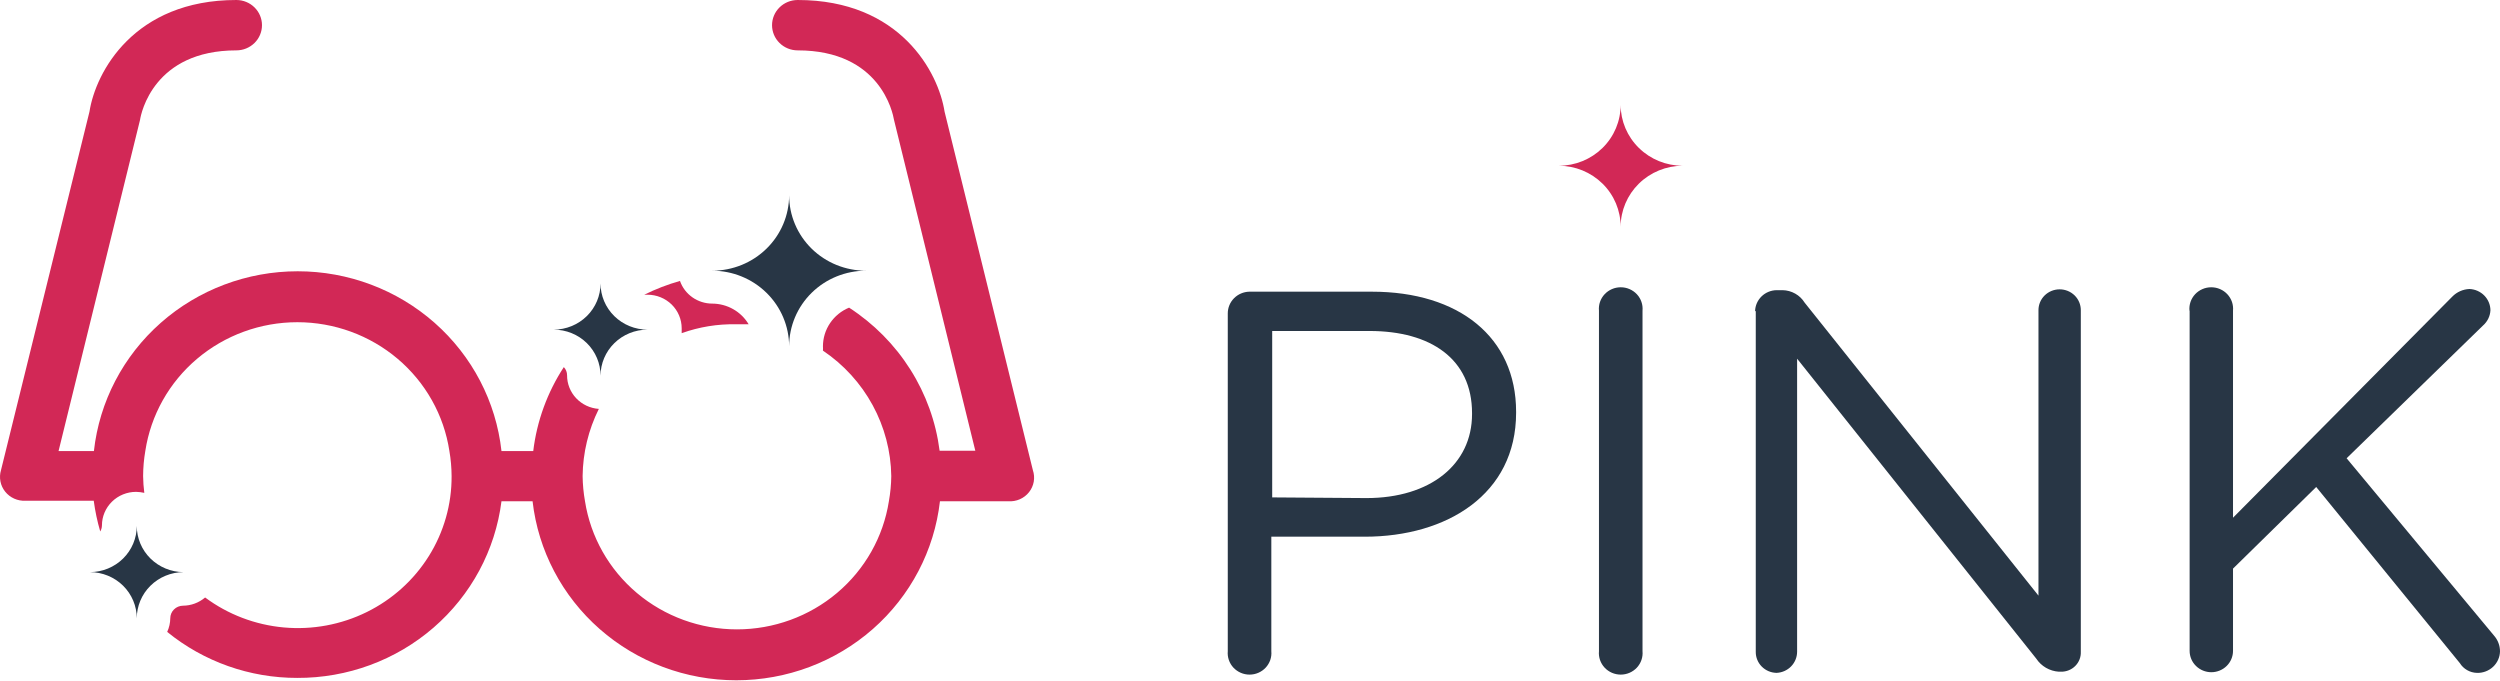
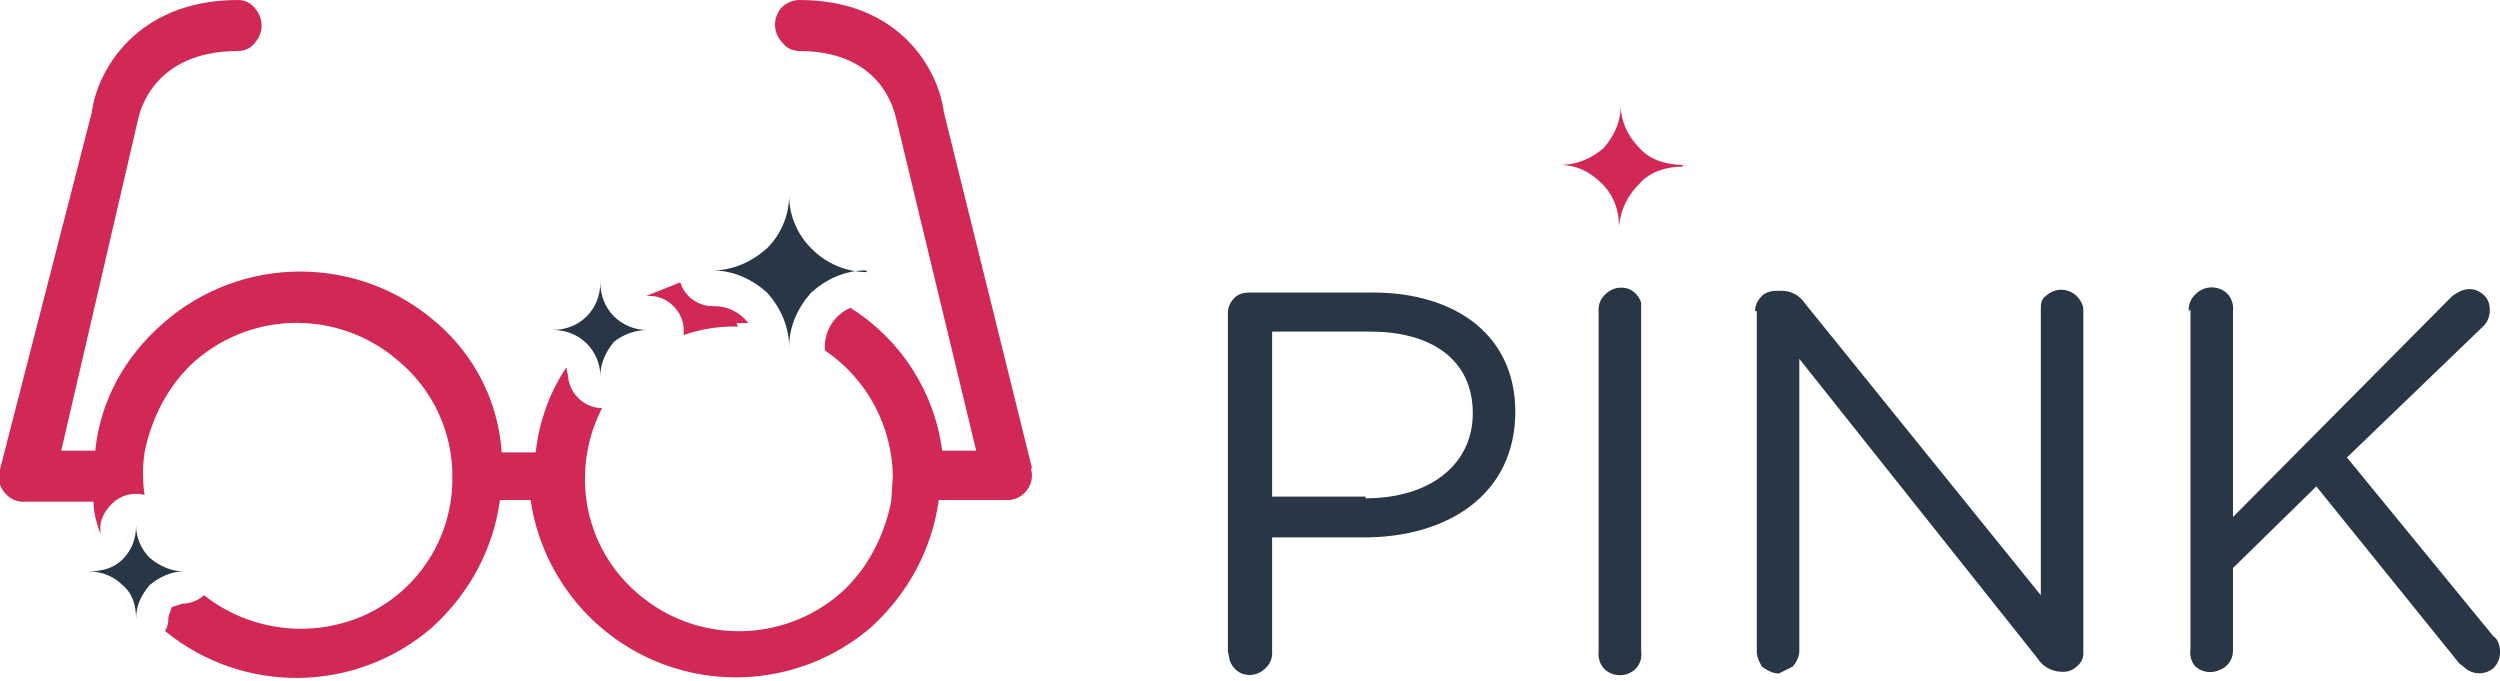
- <svg xmlns="http://www.w3.org/2000/svg" width="147" height="40" viewBox="0 0 147 40" fill="none">
-   <path d="M72.193 18.425C72.193 18.092 72.326 17.773 72.562 17.535C72.799 17.297 73.12 17.159 73.459 17.151H80.67C85.783 17.151 89.147 19.827 89.147 24.211V24.27C89.147 29.069 85.07 31.558 80.248 31.558H74.754V38.292C74.77 38.466 74.749 38.642 74.692 38.808C74.634 38.974 74.543 39.127 74.422 39.257C74.302 39.386 74.155 39.489 73.992 39.56C73.829 39.631 73.652 39.667 73.474 39.667C73.295 39.667 73.119 39.631 72.956 39.56C72.793 39.489 72.646 39.386 72.525 39.257C72.405 39.127 72.313 38.974 72.256 38.808C72.199 38.642 72.177 38.466 72.193 38.292V18.425ZM80.349 29.287C84.095 29.287 86.556 27.312 86.556 24.349V24.29C86.556 21.111 84.135 19.462 80.53 19.462H74.805V29.247L80.349 29.287Z" fill="#283645" />
-   <path d="M94.019 18.267C94.003 18.092 94.024 17.916 94.081 17.75C94.139 17.584 94.23 17.431 94.351 17.302C94.471 17.173 94.618 17.07 94.781 16.999C94.944 16.928 95.121 16.892 95.299 16.892C95.478 16.892 95.654 16.928 95.817 16.999C95.981 17.07 96.127 17.173 96.248 17.302C96.368 17.431 96.46 17.584 96.517 17.75C96.574 17.916 96.596 18.092 96.58 18.267V38.291C96.596 38.466 96.574 38.642 96.517 38.808C96.46 38.974 96.368 39.127 96.248 39.257C96.127 39.386 95.981 39.489 95.817 39.56C95.654 39.63 95.478 39.667 95.299 39.667C95.121 39.667 94.944 39.63 94.781 39.56C94.618 39.489 94.471 39.386 94.351 39.257C94.23 39.127 94.139 38.974 94.081 38.808C94.024 38.642 94.003 38.466 94.019 38.291V18.267Z" fill="#283645" />
-   <path d="M103.199 18.296C103.206 17.97 103.343 17.659 103.579 17.428C103.815 17.198 104.132 17.067 104.464 17.062H104.816C105.077 17.067 105.332 17.137 105.559 17.265C105.785 17.392 105.975 17.574 106.111 17.793L119.862 35.023V18.237C119.862 17.912 119.993 17.601 120.226 17.371C120.46 17.142 120.777 17.013 121.107 17.013C121.437 17.013 121.754 17.142 121.988 17.371C122.221 17.601 122.352 17.912 122.352 18.237V38.331C122.358 38.483 122.332 38.636 122.275 38.778C122.219 38.921 122.134 39.05 122.025 39.159C121.916 39.269 121.785 39.355 121.641 39.412C121.497 39.47 121.343 39.499 121.187 39.496H121.057C120.79 39.478 120.531 39.399 120.301 39.265C120.071 39.131 119.876 38.947 119.731 38.726L105.67 21.091V38.331C105.667 38.649 105.541 38.954 105.317 39.184C105.093 39.413 104.788 39.55 104.464 39.565C104.136 39.56 103.823 39.427 103.593 39.196C103.363 38.965 103.236 38.654 103.239 38.331V18.296H103.199Z" fill="#283645" />
-   <path d="M128.74 18.267C128.724 18.092 128.746 17.916 128.803 17.75C128.86 17.584 128.952 17.431 129.072 17.302C129.193 17.173 129.339 17.07 129.503 16.999C129.666 16.928 129.842 16.892 130.021 16.892C130.199 16.892 130.376 16.928 130.539 16.999C130.702 17.07 130.849 17.173 130.969 17.302C131.09 17.431 131.181 17.584 131.239 17.75C131.296 17.916 131.317 18.092 131.301 18.267V30.442L144.198 17.438C144.462 17.169 144.822 17.009 145.202 16.993C145.531 17.006 145.842 17.142 146.072 17.373C146.302 17.605 146.433 17.914 146.438 18.238C146.43 18.406 146.39 18.571 146.317 18.723C146.245 18.876 146.142 19.013 146.016 19.126L137.981 26.946L146.648 37.373C146.875 37.631 147 37.961 147 38.301C146.996 38.472 146.958 38.64 146.887 38.797C146.817 38.953 146.716 39.094 146.59 39.211C146.464 39.329 146.315 39.42 146.153 39.481C145.991 39.542 145.818 39.571 145.644 39.565C145.441 39.56 145.243 39.505 145.068 39.404C144.892 39.304 144.745 39.163 144.64 38.993L136.193 28.635L131.301 33.434V38.272C131.301 38.437 131.268 38.599 131.204 38.752C131.14 38.904 131.046 39.042 130.928 39.158C130.809 39.275 130.669 39.367 130.514 39.43C130.359 39.493 130.193 39.526 130.026 39.526C129.858 39.526 129.692 39.493 129.538 39.43C129.383 39.367 129.242 39.275 129.124 39.158C129.005 39.042 128.911 38.904 128.847 38.752C128.783 38.599 128.75 38.437 128.75 38.272V18.267H128.74Z" fill="#283645" />
-   <path d="M98.94 9.746C97.975 9.746 97.049 9.37 96.366 8.699C95.682 8.029 95.297 7.12 95.294 6.171C95.294 7.119 94.911 8.029 94.229 8.699C93.547 9.369 92.623 9.746 91.658 9.746C92.624 9.748 93.548 10.127 94.23 10.799C94.912 11.471 95.294 12.381 95.294 13.33C95.297 12.38 95.682 11.47 96.365 10.799C97.048 10.127 97.974 9.748 98.94 9.746Z" fill="#D22856" />
-   <path d="M43.287 19.067C43.538 19.067 43.779 19.067 44.02 19.067C43.802 18.699 43.49 18.393 43.114 18.18C42.739 17.967 42.314 17.854 41.881 17.852C41.463 17.852 41.055 17.723 40.715 17.484C40.374 17.245 40.118 16.908 39.983 16.519C39.259 16.724 38.556 16.995 37.883 17.329H38.074C38.607 17.329 39.118 17.537 39.495 17.907C39.871 18.277 40.083 18.78 40.083 19.303C40.088 19.399 40.088 19.494 40.083 19.59C41.109 19.222 42.195 19.045 43.287 19.067Z" fill="#D22856" />
-   <path d="M60.733 27.647L55.541 6.566C55.179 4.246 52.929 0 46.903 0C46.503 0 46.12 0.156 45.837 0.434C45.555 0.712 45.396 1.088 45.396 1.481C45.396 1.874 45.555 2.251 45.837 2.528C46.12 2.806 46.503 2.962 46.903 2.962C51.774 2.962 52.497 6.645 52.568 7.05L57.348 26.502H55.249C55.032 24.805 54.444 23.174 53.525 21.722C52.606 20.27 51.378 19.031 49.926 18.089C49.471 18.277 49.083 18.593 48.81 18.997C48.536 19.401 48.39 19.875 48.389 20.36C48.395 20.446 48.395 20.531 48.389 20.617C49.611 21.44 50.613 22.54 51.312 23.824C52.011 25.107 52.387 26.537 52.407 27.993C52.401 28.489 52.354 28.985 52.266 29.474C51.938 31.571 50.856 33.484 49.217 34.866C47.579 36.247 45.491 37.007 43.332 37.007C41.173 37.007 39.086 36.247 37.447 34.866C35.809 33.484 34.727 31.571 34.398 29.474C34.311 28.985 34.264 28.489 34.258 27.993C34.273 26.623 34.599 25.274 35.212 24.043C34.704 24.008 34.228 23.785 33.881 23.418C33.535 23.052 33.342 22.569 33.344 22.068C33.345 21.889 33.277 21.716 33.153 21.585C32.181 23.075 31.566 24.763 31.355 26.521H29.487C29.166 23.617 27.766 20.932 25.554 18.981C23.343 17.03 20.476 15.951 17.504 15.951C14.533 15.951 11.666 17.03 9.455 18.981C7.243 20.932 5.843 23.617 5.522 26.521H3.443L8.234 7.05C8.294 6.645 9.047 2.962 13.899 2.962C14.298 2.962 14.681 2.806 14.964 2.528C15.246 2.251 15.405 1.874 15.405 1.481C15.405 1.088 15.246 0.712 14.964 0.434C14.681 0.156 14.298 0 13.899 0C7.872 0 5.623 4.246 5.261 6.566L0.058 27.647C-0.006 27.862 -0.017 28.088 0.026 28.308C0.068 28.528 0.164 28.734 0.305 28.91C0.445 29.086 0.627 29.226 0.834 29.319C1.041 29.412 1.267 29.455 1.495 29.444H5.512C5.594 30.055 5.721 30.659 5.894 31.251C5.957 31.143 5.992 31.021 5.994 30.896C5.994 30.372 6.206 29.87 6.583 29.499C6.959 29.129 7.47 28.921 8.003 28.921C8.165 28.925 8.327 28.945 8.485 28.98C8.443 28.653 8.419 28.323 8.415 27.993C8.417 27.496 8.461 27.001 8.545 26.512C8.867 24.407 9.946 22.486 11.587 21.098C13.227 19.71 15.32 18.946 17.484 18.946C19.649 18.946 21.742 19.71 23.382 21.098C25.022 22.486 26.102 24.407 26.423 26.512C26.508 27.001 26.551 27.496 26.554 27.993C26.564 29.651 26.102 31.278 25.22 32.691C24.338 34.105 23.072 35.247 21.564 35.99C20.056 36.733 18.367 37.046 16.688 36.894C15.008 36.742 13.406 36.132 12.061 35.132C11.698 35.441 11.235 35.613 10.755 35.615C10.557 35.618 10.368 35.697 10.229 35.836C10.09 35.974 10.012 36.161 10.012 36.356C10.009 36.632 9.947 36.905 9.831 37.156C11.98 38.907 14.684 39.864 17.474 39.861C20.422 39.874 23.273 38.824 25.486 36.91C27.7 34.995 29.123 32.35 29.487 29.474H31.315C31.646 32.369 33.05 35.043 35.259 36.985C37.469 38.927 40.328 40 43.292 40C46.256 40 49.115 38.927 51.325 36.985C53.534 35.043 54.938 32.369 55.269 29.474H59.287C59.519 29.49 59.752 29.45 59.965 29.357C60.177 29.264 60.364 29.121 60.507 28.94C60.65 28.76 60.745 28.547 60.785 28.322C60.824 28.096 60.806 27.864 60.733 27.647Z" fill="#D22856" />
-   <path d="M50.92 15.917C50.327 15.918 49.74 15.804 49.191 15.582C48.643 15.36 48.145 15.034 47.725 14.622C47.305 14.21 46.972 13.721 46.745 13.182C46.518 12.644 46.401 12.066 46.401 11.483C46.398 12.66 45.921 13.788 45.073 14.619C44.226 15.45 43.078 15.917 41.881 15.917C43.079 15.919 44.227 16.388 45.074 17.221C45.921 18.054 46.398 19.183 46.401 20.36C46.401 19.182 46.877 18.052 47.724 17.218C48.572 16.385 49.722 15.917 50.92 15.917Z" fill="#283645" />
-   <path d="M38.074 19.383C37.342 19.383 36.639 19.097 36.121 18.587C35.603 18.078 35.312 17.388 35.312 16.668C35.312 17.386 35.023 18.075 34.507 18.584C33.991 19.093 33.291 19.38 32.56 19.383C33.29 19.383 33.99 19.668 34.506 20.175C35.022 20.683 35.312 21.371 35.312 22.088C35.315 21.37 35.607 20.682 36.125 20.175C36.642 19.668 37.343 19.383 38.074 19.383Z" fill="#283645" />
-   <path d="M10.785 33.641C10.056 33.635 9.359 33.347 8.845 32.838C8.331 32.33 8.043 31.642 8.043 30.925C8.043 31.644 7.753 32.333 7.238 32.842C6.722 33.351 6.022 33.638 5.291 33.641C6.022 33.643 6.722 33.931 7.238 34.439C7.753 34.948 8.043 35.638 8.043 36.356C8.043 35.639 8.331 34.952 8.845 34.443C9.359 33.934 10.056 33.646 10.785 33.641Z" fill="#283645" />
+ <svg xmlns="http://www.w3.org/2000/svg" width="147" height="40" fill="none">
+   <path d="M72.2 18.4c0-.3.1-.6.4-.9.2-.2.5-.3.9-.3h7.2c5 0 8.4 2.6 8.4 7 0 4.9-4 7.4-8.9 7.4h-5.4v6.7a1.2 1.2 0 01-.4 1 1.3 1.3 0 01-1.4.3 1.3 1.3 0 01-.7-.8l-.1-.5V18.4zm8.1 10.9c3.8 0 6.3-2 6.3-5 0-3.2-2.5-4.8-6-4.8h-5.8v9.7h5.5zM94 18.3a1.2 1.2 0 01.4-1 1.3 1.3 0 011.4-.3 1.3 1.3 0 01.7.8v20.5a1.2 1.2 0 01-.3 1 1.3 1.3 0 01-.9.4 1.3 1.3 0 01-1-.4 1.3 1.3 0 01-.3-1v-20zM103.2 18.3c0-.3.1-.6.4-.9.2-.2.5-.3.9-.3h.3a1.6 1.6 0 011.3.7L120 35V18.2c0-.3 0-.6.3-.8a1.3 1.3 0 011.8 0c.2.2.4.5.4.8v20.1a1 1 0 01-.4.9 1.1 1.1 0 01-.8.3h-.1a1.7 1.7 0 01-1.4-.8l-14-17.6v17.2c0 .3-.2.7-.4.9l-.8.4c-.4 0-.7-.2-1-.4-.1-.2-.3-.5-.3-.9v-20zM128.7 18.3a1.2 1.2 0 01.4-1 1.3 1.3 0 011-.4 1.3 1.3 0 01.9.4 1.3 1.3 0 01.3 1v12.1l12.9-13c.3-.2.6-.4 1-.4.3 0 .6.1.9.4.2.2.3.5.3.8a1.3 1.3 0 01-.4 1l-8 7.7 8.6 10.5c.3.2.4.6.4.9a1.3 1.3 0 01-.4 1 1.3 1.3 0 01-1.5.1l-.5-.4-8.4-10.4-4.9 4.8v4.9a1.2 1.2 0 01-.8 1.1 1.3 1.3 0 01-1.4-.2 1.2 1.2 0 01-.3-1v-20z" fill="#283645" />
+   <path d="M99 9.7c-1 0-2-.3-2.6-1-.7-.7-1.1-1.6-1.1-2.5 0 1-.4 1.8-1 2.5-.8.7-1.7 1-2.6 1 1 0 1.8.4 2.5 1.1.7.7 1 1.6 1 2.5.1-1 .5-1.8 1.2-2.5.6-.7 1.6-1 2.5-1zM43.3 19h.7A2.5 2.5 0 0042 18a2 2 0 01-2-1.4l-2 .8h.2c.5 0 1 .2 1.4.6.4.4.6.9.6 1.4v.3a9 9 0 013.2-.5z" fill="#D22856" />
+   <path d="M60.7 27.6l-5.2-21C55.2 4.2 53 0 47 0c-.4 0-.8.2-1 .4a1.5 1.5 0 000 2.1c.2.3.6.5 1 .5 4.9 0 5.6 3.6 5.7 4l4.7 19.5h-2a11.7 11.7 0 00-5.4-8.4 2.5 2.5 0 00-1.5 2.3v.2a9.1 9.1 0 014 7.4l-.1 1.5c-.4 2-1.4 4-3 5.4a9.1 9.1 0 01-11.9 0 8.8 8.8 0 01-3.1-7 9 9 0 011-3.9 2 2 0 01-1.4-.6 2 2 0 01-.6-1.3l-.1-.5c-1 1.5-1.6 3.2-1.8 5h-2c-.2-3-1.6-5.7-3.8-7.6a12.2 12.2 0 00-16.1 0c-2.3 2-3.7 4.6-4 7.5h-2L8.1 7.1C8.2 6.6 9 3 14 3c.4 0 .8-.2 1-.5a1.5 1.5 0 000-2c-.2-.3-.6-.5-1-.5-6 0-8.3 4.2-8.6 6.6L0 27.6A1.4 1.4 0 00.3 29a1.4 1.4 0 001.2.5h4c0 .7.2 1.3.4 1.9v-.4c0-.5.3-1 .7-1.4a2 2 0 011.9-.5 8.5 8.5 0 010-2.5c.4-2 1.4-4 3-5.4a9.1 9.1 0 0111.9 0 8.8 8.8 0 013.2 6.9 8.8 8.8 0 01-5 8A9.2 9.2 0 0112 35a2 2 0 01-1.3.5l-.6.2-.2.6c0 .2 0 .5-.2.8a12.2 12.2 0 0015.7-.2c2.2-2 3.6-4.6 4-7.5h1.8a12.2 12.2 0 0020 7.5c2.2-2 3.6-4.6 4-7.5h4a1.4 1.4 0 001.2-.6 1.4 1.4 0 00.2-1.3z" fill="#D22856" />
+   <path d="M51 16a4.6 4.6 0 01-3.3-1.4 4.4 4.4 0 01-1.3-3.1c0 1.2-.5 2.3-1.3 3.1-.9.8-2 1.3-3.2 1.3 1.2 0 2.3.5 3.2 1.3.8.9 1.3 2 1.3 3.2 0-1.2.5-2.3 1.3-3.2.9-.8 2-1.3 3.2-1.3zM38 19.4c-.7 0-1.4-.3-1.9-.8s-.8-1.2-.8-2c0 .8-.3 1.5-.8 2s-1.2.8-2 .8c.8 0 1.5.3 2 .8s.8 1.2.8 1.9c0-.7.3-1.4.8-2 .5-.4 1.2-.7 2-.7zM10.8 33.6c-.7 0-1.4-.3-2-.8-.5-.5-.8-1.2-.8-1.9 0 .7-.2 1.4-.8 2-.5.5-1.2.7-2 .7.8 0 1.5.3 2 .8.6.5.8 1.2.8 2 0-.8.3-1.4.8-2 .6-.5 1.3-.8 2-.8z" fill="#283645" />
</svg>
